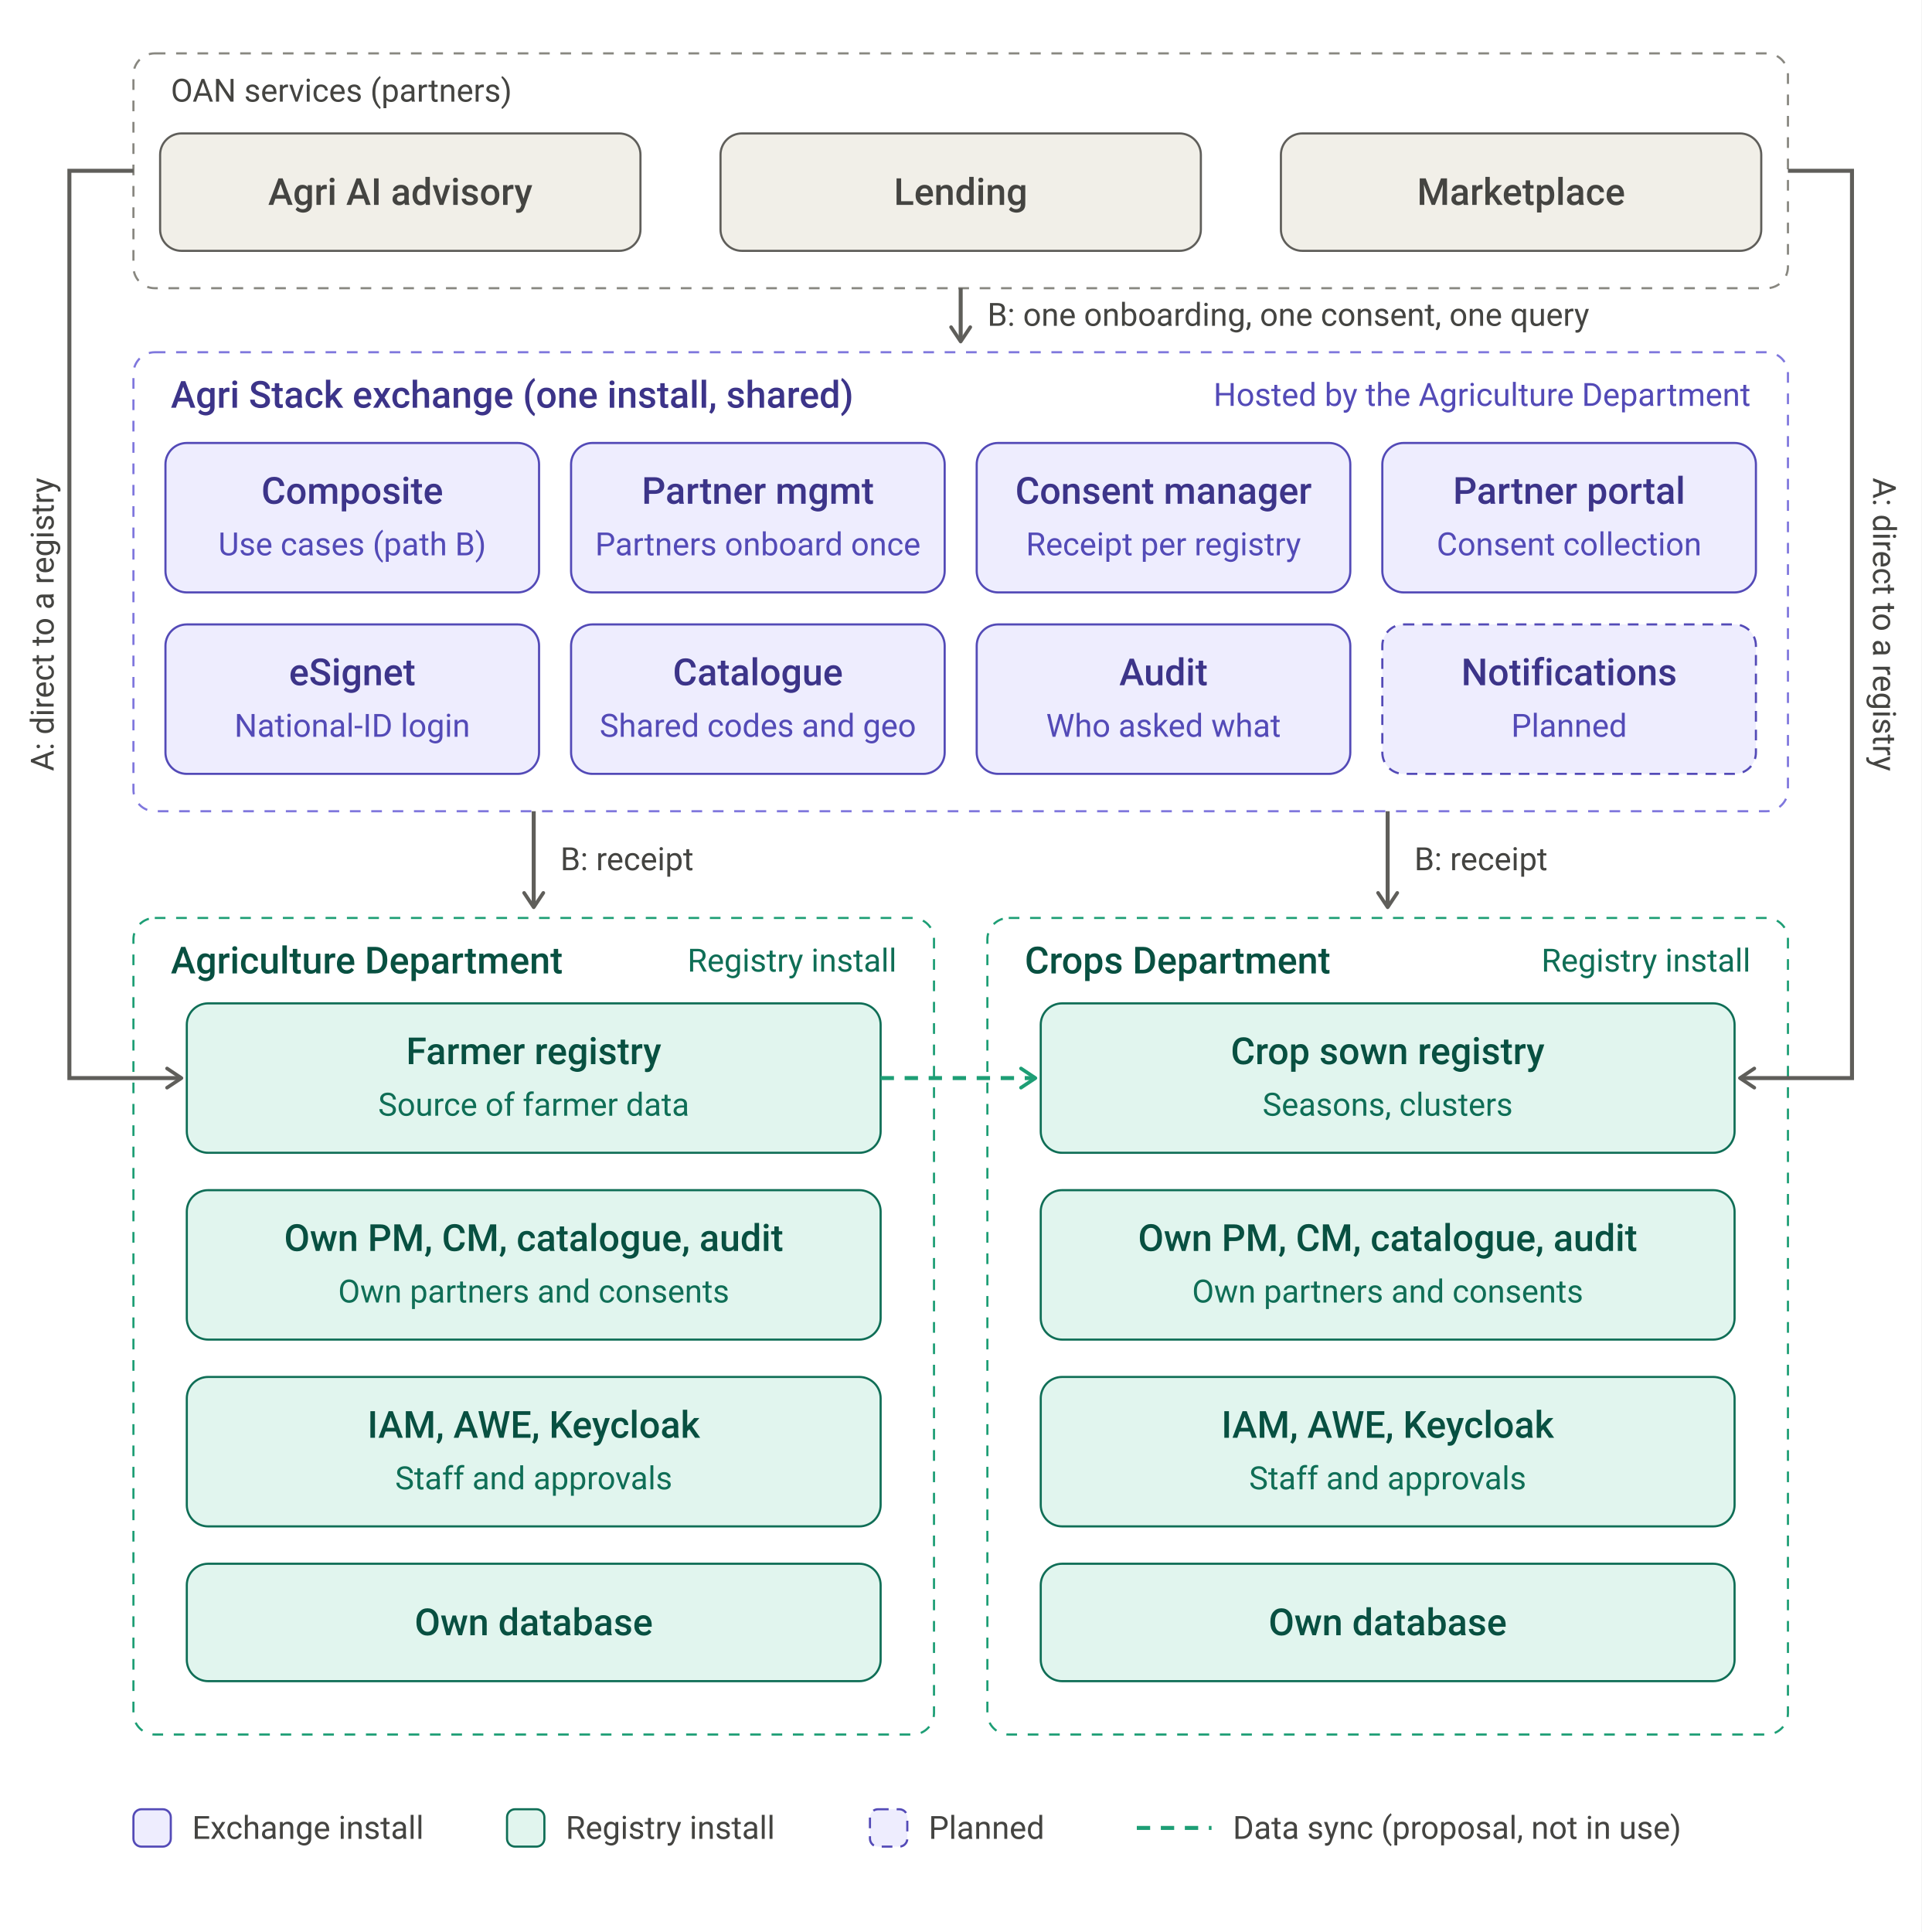
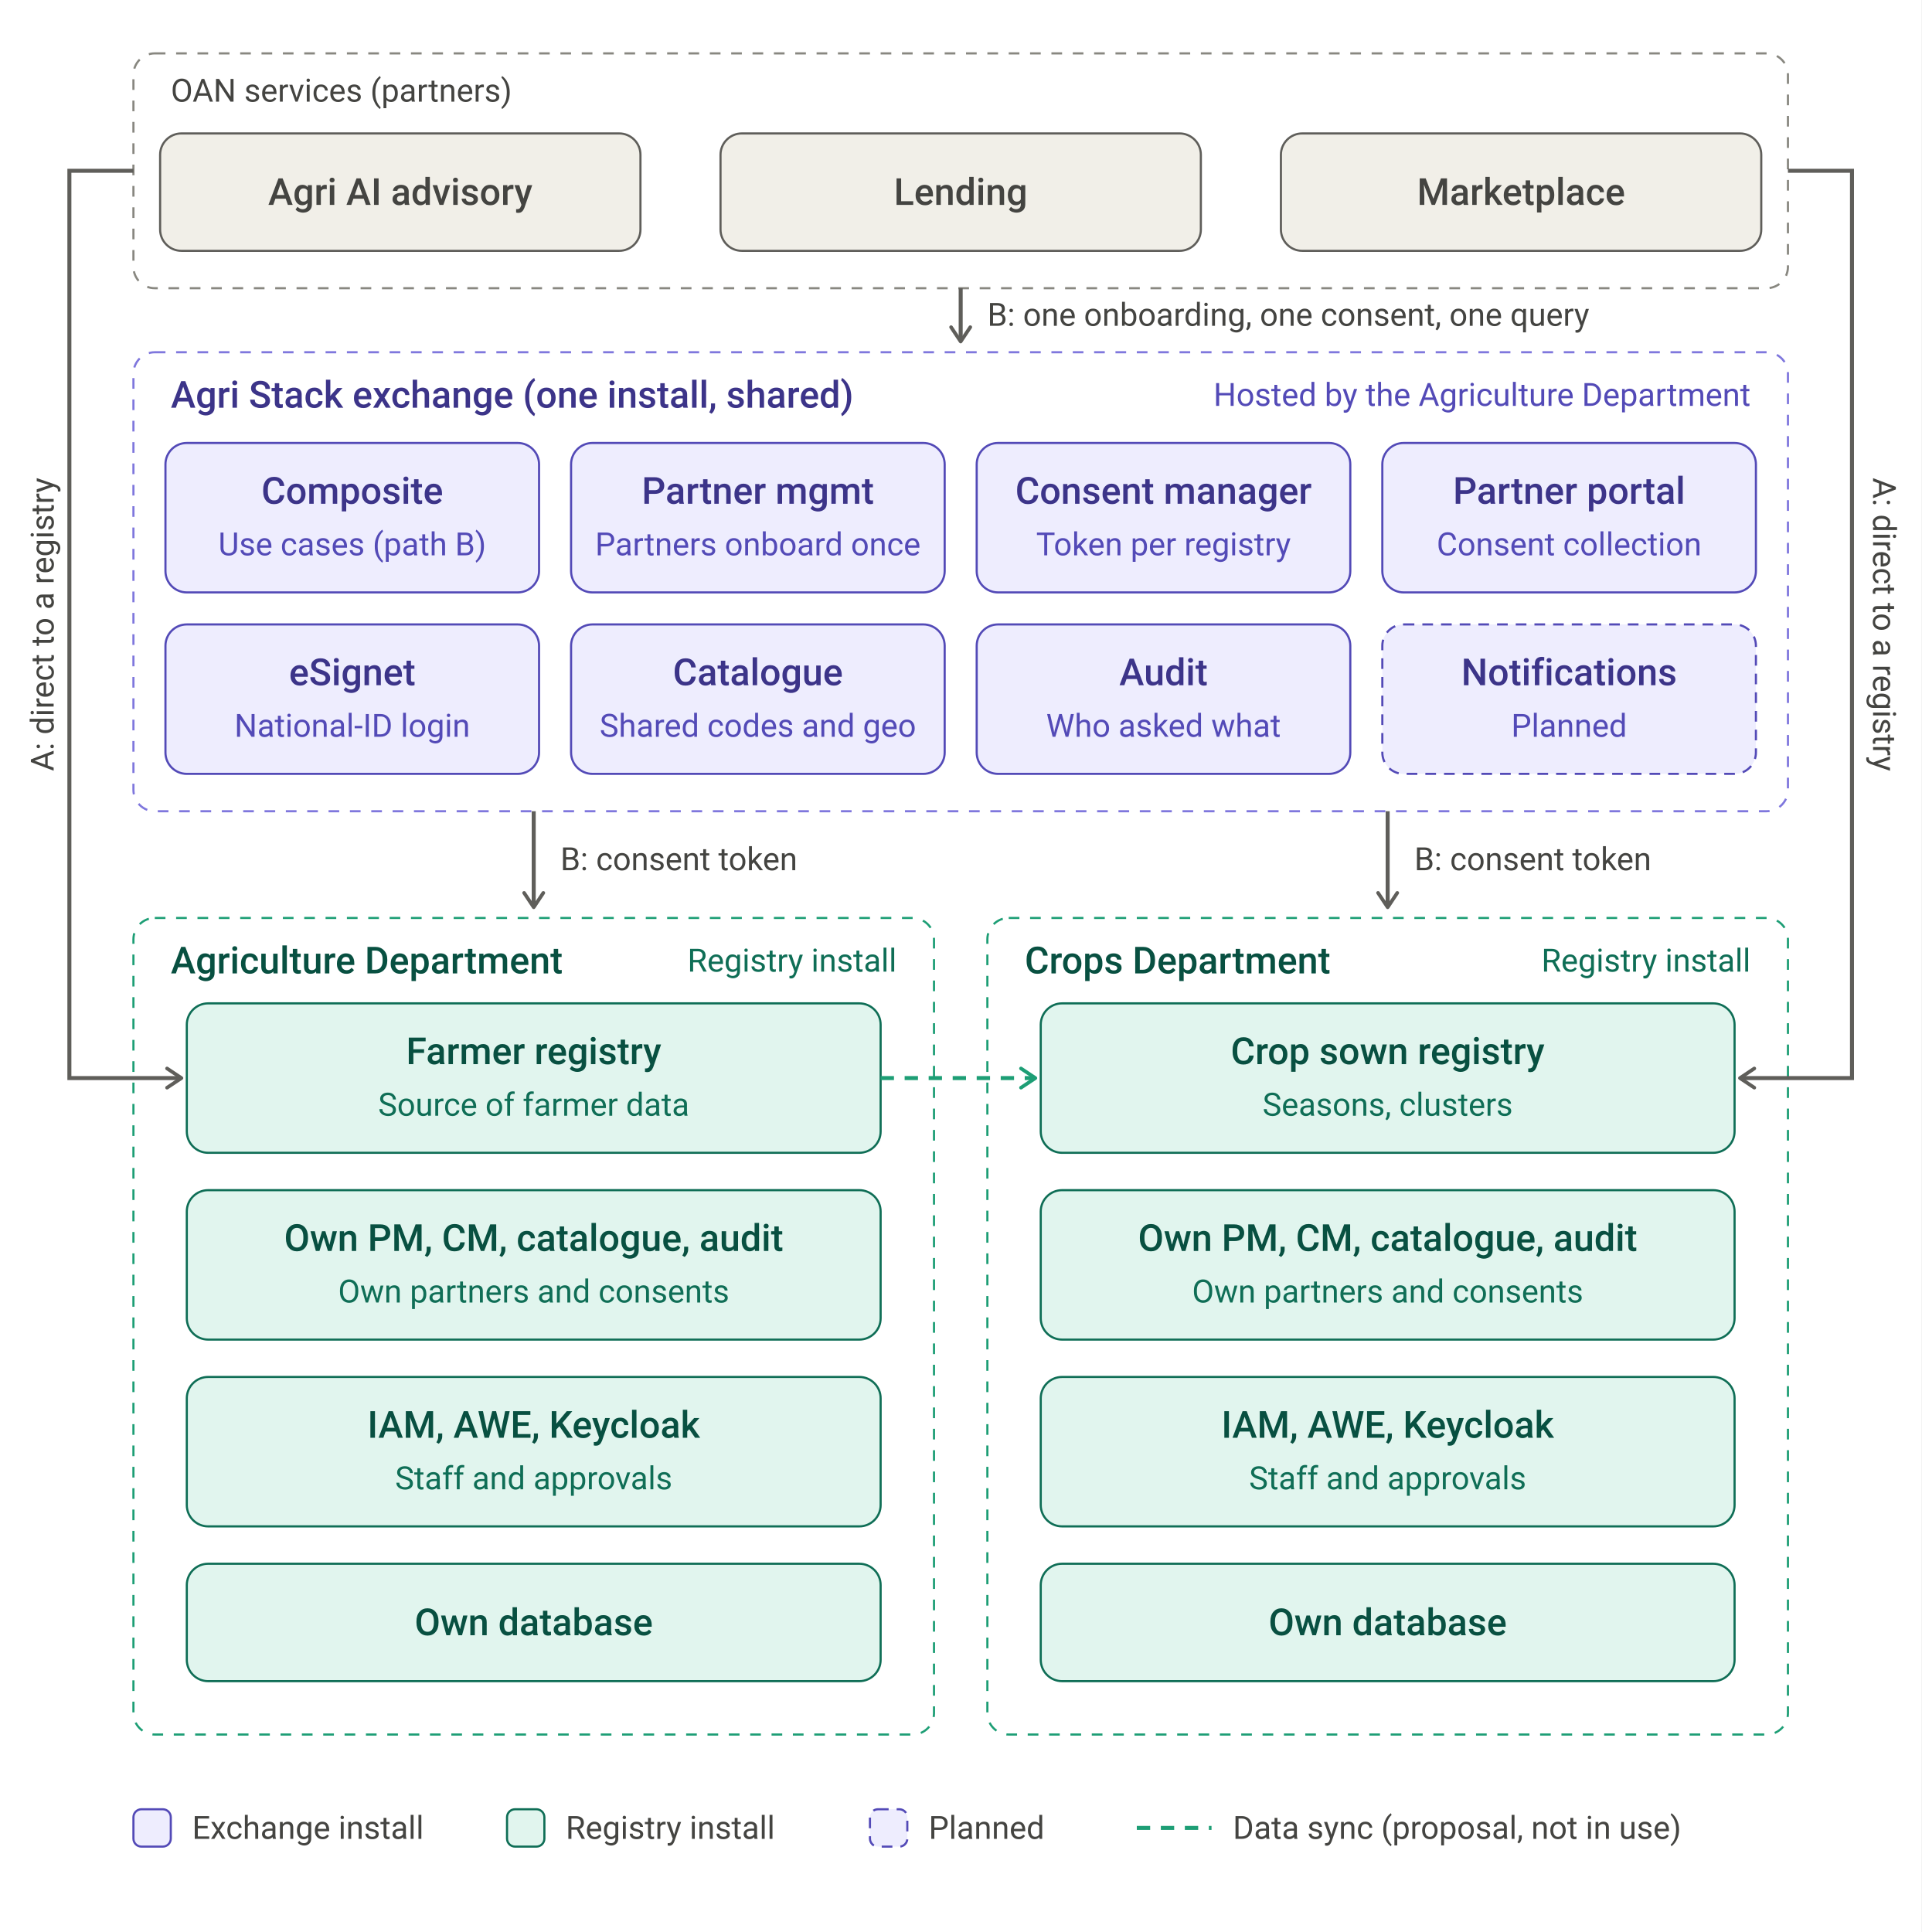
<svg xmlns="http://www.w3.org/2000/svg" width="720" height="724" viewBox="0 0 720 724" role="img" aria-label="Agri Stack deployment: OAN partners call a registry directly (path A) or use one shared exchange install through the composite (path B); each department runs one install per registry, with its own Partner Management, Consent Manager and catalogue">
  <style>
text{font-family:-apple-system,Segoe UI,Roboto,Helvetica,Arial,sans-serif}
.h{font-size:14px;font-weight:500}.s{font-size:12px}
.pf{fill:#EEEDFE;stroke:#534AB7}.ph{fill:#3C3489}.ps{fill:#534AB7}
.tf{fill:#E1F5EE;stroke:#0F6E56}.th{fill:#085041}.ts{fill:#0F6E56}
.gf{fill:#F1EFE8;stroke:#5F5E5A}.gh{fill:#444441}.lab{fill:#444441}
</style>
  <defs>
    <marker id="a" viewBox="0 0 10 10" refX="8" refY="5" markerWidth="6" markerHeight="6" orient="auto-start-reverse">
      <path d="M2 1L8 5L2 9" fill="none" stroke="context-stroke" stroke-width="1.5" stroke-linecap="round" stroke-linejoin="round" />
    </marker>
  </defs>
  <rect width="720" height="724" fill="#ffffff" />
  <rect x="50" y="20" width="620" height="88" rx="8" fill="none" stroke="#888780" stroke-width="0.8" stroke-dasharray="4 4" />
  <text class="s lab" x="64" y="34" dominant-baseline="central">OAN services (partners)</text>
  <rect x="60" y="50" width="180" height="44" rx="8" class="gf" stroke-width="0.8" />
  <text class="h gh" x="150" y="72" text-anchor="middle" dominant-baseline="central">Agri AI advisory</text>
  <rect x="270" y="50" width="180" height="44" rx="8" class="gf" stroke-width="0.8" />
  <text class="h gh" x="360" y="72" text-anchor="middle" dominant-baseline="central">Lending</text>
  <rect x="480" y="50" width="180" height="44" rx="8" class="gf" stroke-width="0.8" />
  <text class="h gh" x="570" y="72" text-anchor="middle" dominant-baseline="central">Marketplace</text>
  <line x1="360" y1="108" x2="360" y2="128" stroke="#5F5E5A" stroke-width="1.5" marker-end="url(#a)" />
  <text class="s lab" x="370" y="118" dominant-baseline="central">B: one onboarding, one consent, one query</text>
  <rect x="50" y="132" width="620" height="172" rx="8" fill="none" stroke="#7F77DD" stroke-width="0.8" stroke-dasharray="4 4" />
  <text class="h ph" x="64" y="148" dominant-baseline="central">Agri Stack exchange (one install, shared)</text>
  <text class="s ps" x="656" y="148" text-anchor="end" dominant-baseline="central">Hosted by the Agriculture Department</text>
  <rect x="62" y="166" width="140" height="56" rx="8" class="pf" stroke-width="0.8" />
  <text class="h ph" x="132" y="184" text-anchor="middle" dominant-baseline="central">Composite</text>
  <text class="s ps" x="132" y="204" text-anchor="middle" dominant-baseline="central">Use cases (path B)</text>
  <rect x="214" y="166" width="140" height="56" rx="8" class="pf" stroke-width="0.8" />
  <text class="h ph" x="284" y="184" text-anchor="middle" dominant-baseline="central">Partner mgmt</text>
  <text class="s ps" x="284" y="204" text-anchor="middle" dominant-baseline="central">Partners onboard once</text>
  <rect x="366" y="166" width="140" height="56" rx="8" class="pf" stroke-width="0.8" />
  <text class="h ph" x="436" y="184" text-anchor="middle" dominant-baseline="central">Consent manager</text>
-   <text class="s ps" x="436" y="204" text-anchor="middle" dominant-baseline="central">Receipt per registry</text>
+   <text class="s ps" x="436" y="204" text-anchor="middle" dominant-baseline="central">Token per registry</text>
  <rect x="518" y="166" width="140" height="56" rx="8" class="pf" stroke-width="0.8" />
  <text class="h ph" x="588" y="184" text-anchor="middle" dominant-baseline="central">Partner portal</text>
  <text class="s ps" x="588" y="204" text-anchor="middle" dominant-baseline="central">Consent collection</text>
  <rect x="62" y="234" width="140" height="56" rx="8" class="pf" stroke-width="0.8" />
  <text class="h ph" x="132" y="252" text-anchor="middle" dominant-baseline="central">eSignet</text>
  <text class="s ps" x="132" y="272" text-anchor="middle" dominant-baseline="central">National-ID login</text>
  <rect x="214" y="234" width="140" height="56" rx="8" class="pf" stroke-width="0.8" />
  <text class="h ph" x="284" y="252" text-anchor="middle" dominant-baseline="central">Catalogue</text>
  <text class="s ps" x="284" y="272" text-anchor="middle" dominant-baseline="central">Shared codes and geo</text>
  <rect x="366" y="234" width="140" height="56" rx="8" class="pf" stroke-width="0.8" />
  <text class="h ph" x="436" y="252" text-anchor="middle" dominant-baseline="central">Audit</text>
  <text class="s ps" x="436" y="272" text-anchor="middle" dominant-baseline="central">Who asked what</text>
  <rect x="518" y="234" width="140" height="56" rx="8" class="pf" stroke-width="0.8" stroke-dasharray="4 3" />
  <text class="h ph" x="588" y="252" text-anchor="middle" dominant-baseline="central">Notifications</text>
  <text class="s ps" x="588" y="272" text-anchor="middle" dominant-baseline="central">Planned</text>
  <line x1="200" y1="304" x2="200" y2="340" stroke="#5F5E5A" stroke-width="1.5" marker-end="url(#a)" />
  <line x1="520" y1="304" x2="520" y2="340" stroke="#5F5E5A" stroke-width="1.5" marker-end="url(#a)" />
-   <text class="s lab" x="210" y="322" dominant-baseline="central">B: receipt</text>
-   <text class="s lab" x="530" y="322" dominant-baseline="central">B: receipt</text>
+   <text class="s lab" x="210" y="322" dominant-baseline="central">B: consent token</text>
+   <text class="s lab" x="530" y="322" dominant-baseline="central">B: consent token</text>
  <rect x="50" y="344" width="300" height="306" rx="8" fill="none" stroke="#1D9E75" stroke-width="0.8" stroke-dasharray="4 4" />
  <text class="h th" x="64" y="360" dominant-baseline="central">Agriculture Department</text>
  <text class="s ts" x="336" y="360" text-anchor="end" dominant-baseline="central">Registry install</text>
  <rect x="70" y="376" width="260" height="56" rx="8" class="tf" stroke-width="0.8" />
  <text class="h th" x="200" y="394" text-anchor="middle" dominant-baseline="central">Farmer registry</text>
  <text class="s ts" x="200" y="414" text-anchor="middle" dominant-baseline="central">Source of farmer data</text>
  <rect x="70" y="446" width="260" height="56" rx="8" class="tf" stroke-width="0.8" />
  <text class="h th" x="200" y="464" text-anchor="middle" dominant-baseline="central">Own PM, CM, catalogue, audit</text>
  <text class="s ts" x="200" y="484" text-anchor="middle" dominant-baseline="central">Own partners and consents</text>
  <rect x="70" y="516" width="260" height="56" rx="8" class="tf" stroke-width="0.8" />
  <text class="h th" x="200" y="534" text-anchor="middle" dominant-baseline="central">IAM, AWE, Keycloak</text>
  <text class="s ts" x="200" y="554" text-anchor="middle" dominant-baseline="central">Staff and approvals</text>
  <rect x="70" y="586" width="260" height="44" rx="8" class="tf" stroke-width="0.8" />
  <text class="h th" x="200" y="608" text-anchor="middle" dominant-baseline="central">Own database</text>
  <rect x="370" y="344" width="300" height="306" rx="8" fill="none" stroke="#1D9E75" stroke-width="0.8" stroke-dasharray="4 4" />
  <text class="h th" x="384" y="360" dominant-baseline="central">Crops Department</text>
  <text class="s ts" x="656" y="360" text-anchor="end" dominant-baseline="central">Registry install</text>
  <rect x="390" y="376" width="260" height="56" rx="8" class="tf" stroke-width="0.8" />
  <text class="h th" x="520" y="394" text-anchor="middle" dominant-baseline="central">Crop sown registry</text>
  <text class="s ts" x="520" y="414" text-anchor="middle" dominant-baseline="central">Seasons, clusters</text>
  <rect x="390" y="446" width="260" height="56" rx="8" class="tf" stroke-width="0.8" />
  <text class="h th" x="520" y="464" text-anchor="middle" dominant-baseline="central">Own PM, CM, catalogue, audit</text>
  <text class="s ts" x="520" y="484" text-anchor="middle" dominant-baseline="central">Own partners and consents</text>
  <rect x="390" y="516" width="260" height="56" rx="8" class="tf" stroke-width="0.8" />
  <text class="h th" x="520" y="534" text-anchor="middle" dominant-baseline="central">IAM, AWE, Keycloak</text>
  <text class="s ts" x="520" y="554" text-anchor="middle" dominant-baseline="central">Staff and approvals</text>
  <rect x="390" y="586" width="260" height="44" rx="8" class="tf" stroke-width="0.8" />
  <text class="h th" x="520" y="608" text-anchor="middle" dominant-baseline="central">Own database</text>
  <line x1="330" y1="404" x2="388" y2="404" stroke="#1D9E75" stroke-width="1.5" stroke-dasharray="5 4" marker-end="url(#a)" />
  <path d="M50 64 L26 64 L26 404 L68 404" fill="none" stroke="#5F5E5A" stroke-width="1.5" marker-end="url(#a)" />
  <path d="M670 64 L694 64 L694 404 L652 404" fill="none" stroke="#5F5E5A" stroke-width="1.5" marker-end="url(#a)" />
  <text class="s lab" x="16" y="234" text-anchor="middle" dominant-baseline="central" transform="rotate(-90 16 234)">A: direct to a registry</text>
  <text class="s lab" x="706" y="234" text-anchor="middle" dominant-baseline="central" transform="rotate(90 706 234)">A: direct to a registry</text>
  <rect x="50" y="678" width="14" height="14" rx="3" class="pf" stroke-width="0.8" />
  <text class="s lab" x="72" y="685" dominant-baseline="central">Exchange install</text>
  <rect x="190" y="678" width="14" height="14" rx="3" class="tf" stroke-width="0.8" />
  <text class="s lab" x="212" y="685" dominant-baseline="central">Registry install</text>
  <rect x="326" y="678" width="14" height="14" rx="3" class="pf" stroke-width="0.8" stroke-dasharray="4 3" />
  <text class="s lab" x="348" y="685" dominant-baseline="central">Planned</text>
  <line x1="426" y1="685" x2="454" y2="685" stroke="#1D9E75" stroke-width="1.5" stroke-dasharray="5 4" />
  <text class="s lab" x="462" y="685" dominant-baseline="central">Data sync (proposal, not in use)</text>
</svg>
